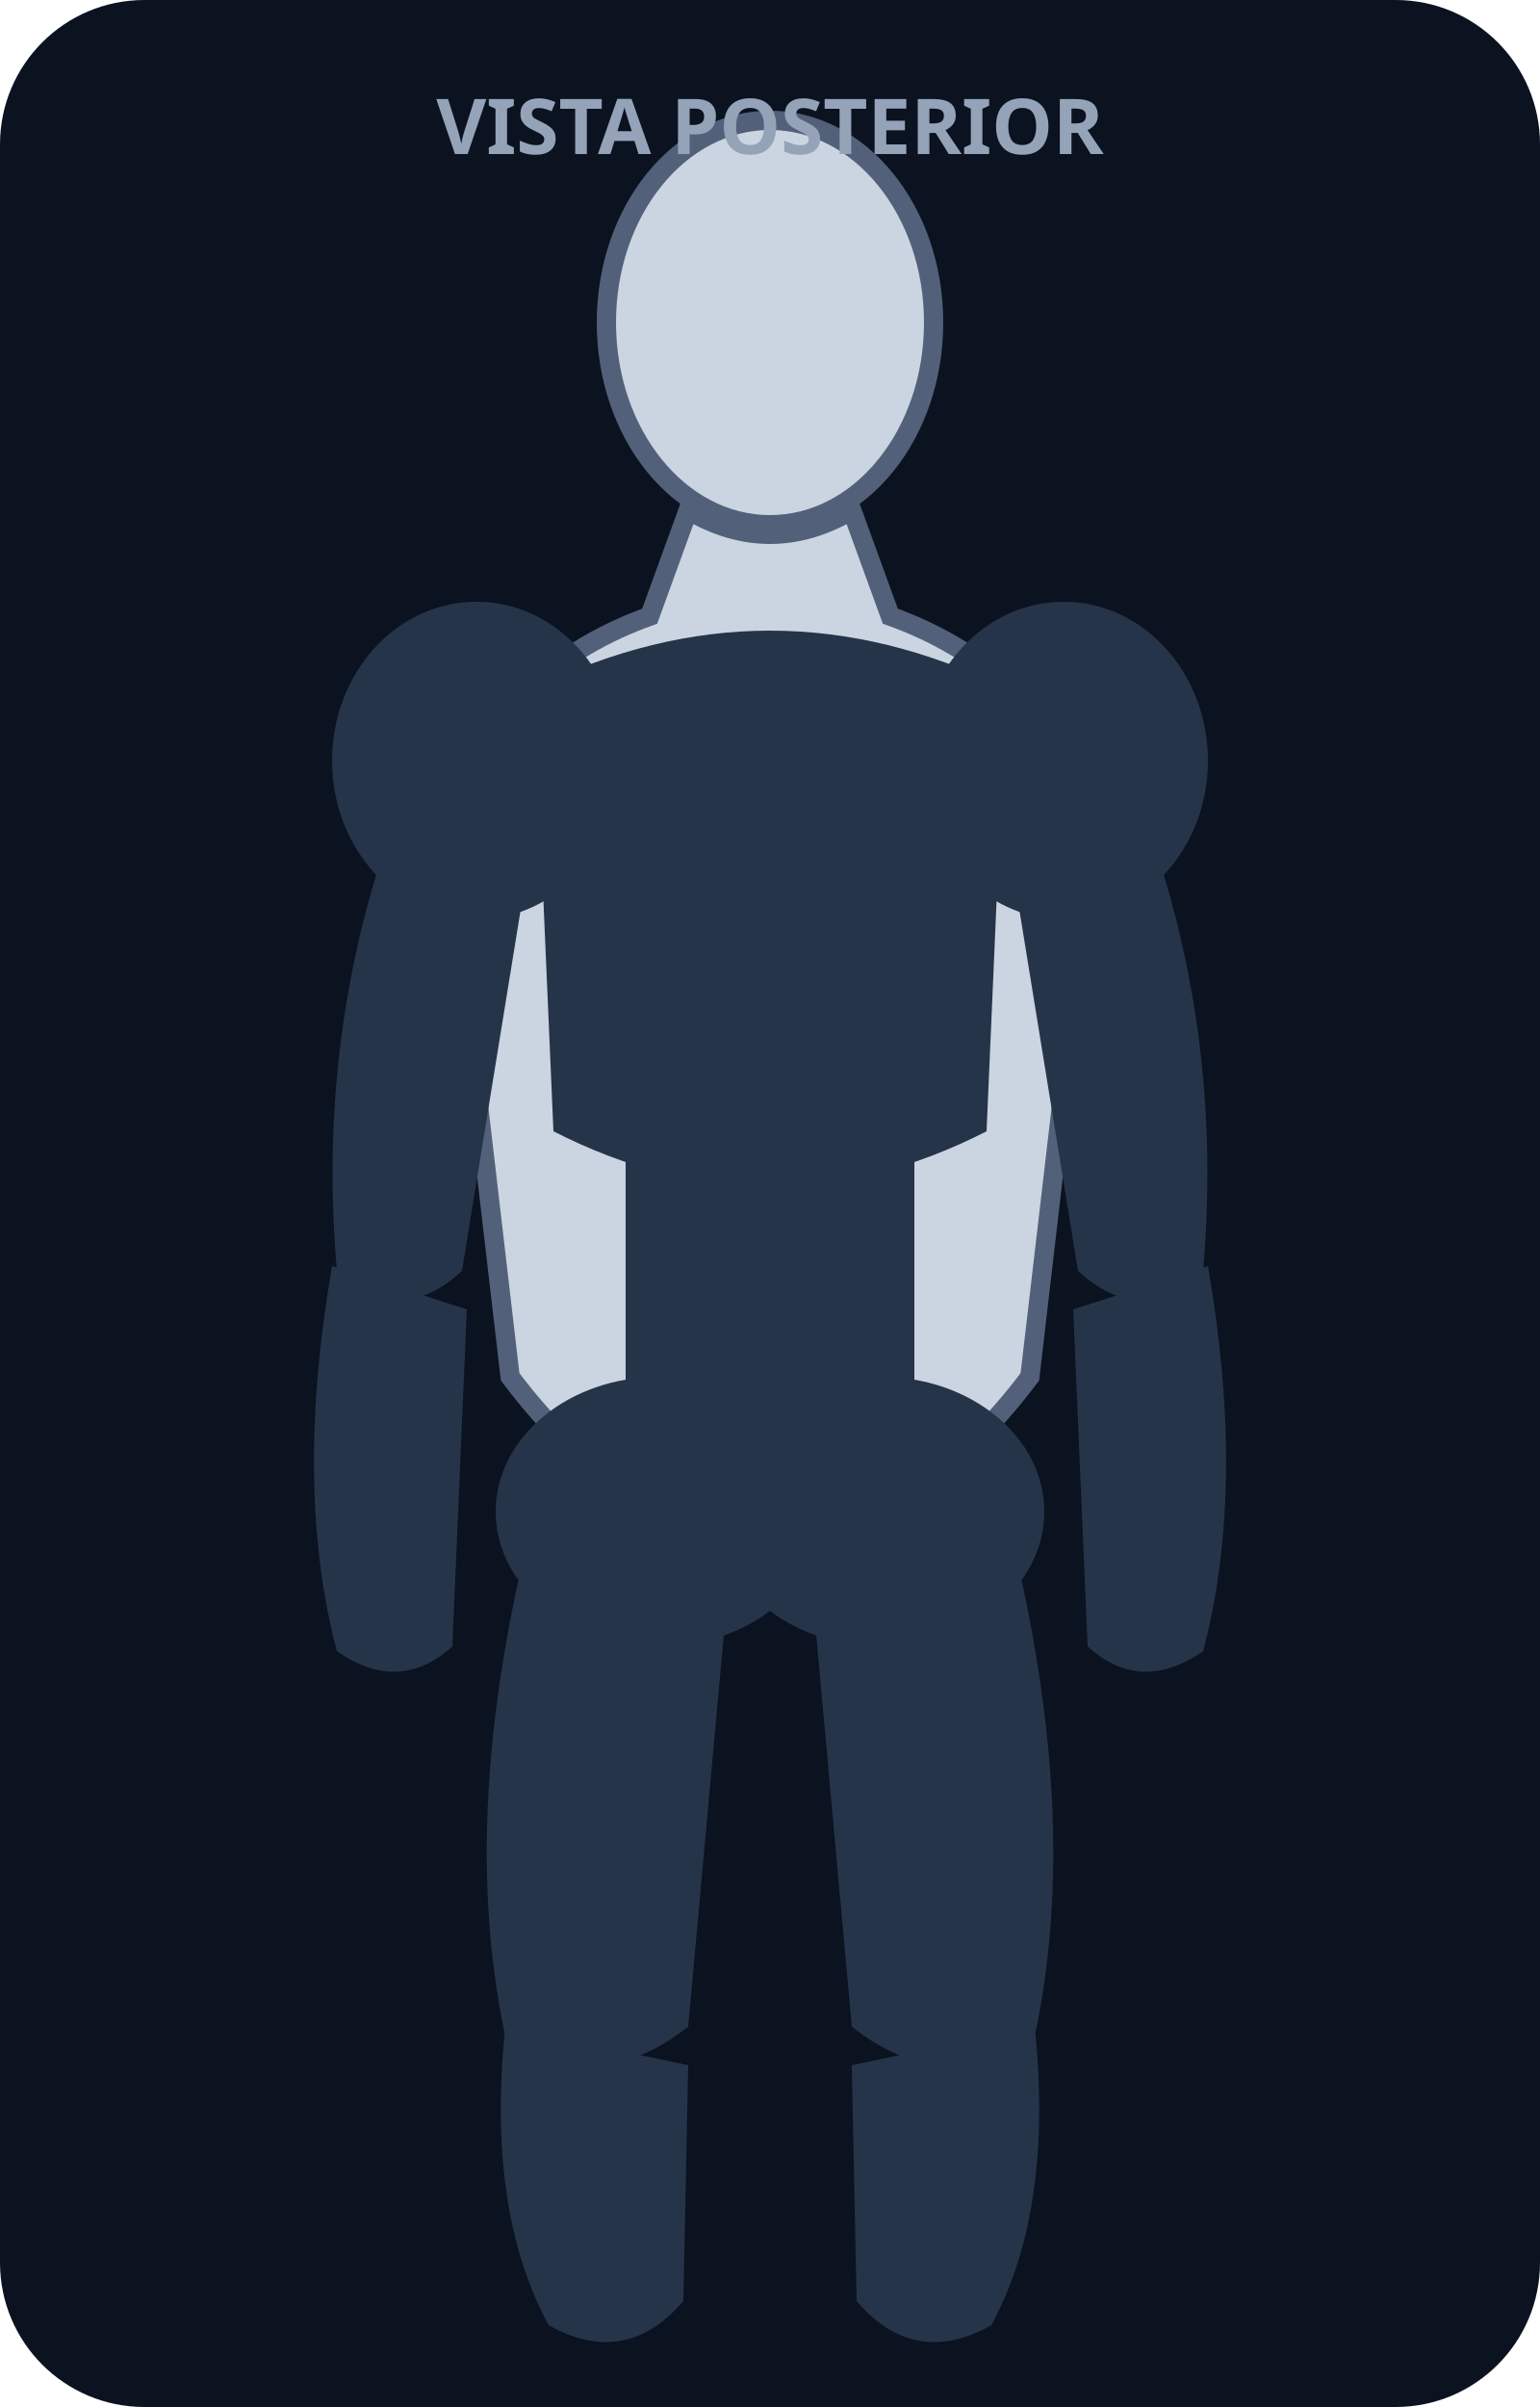
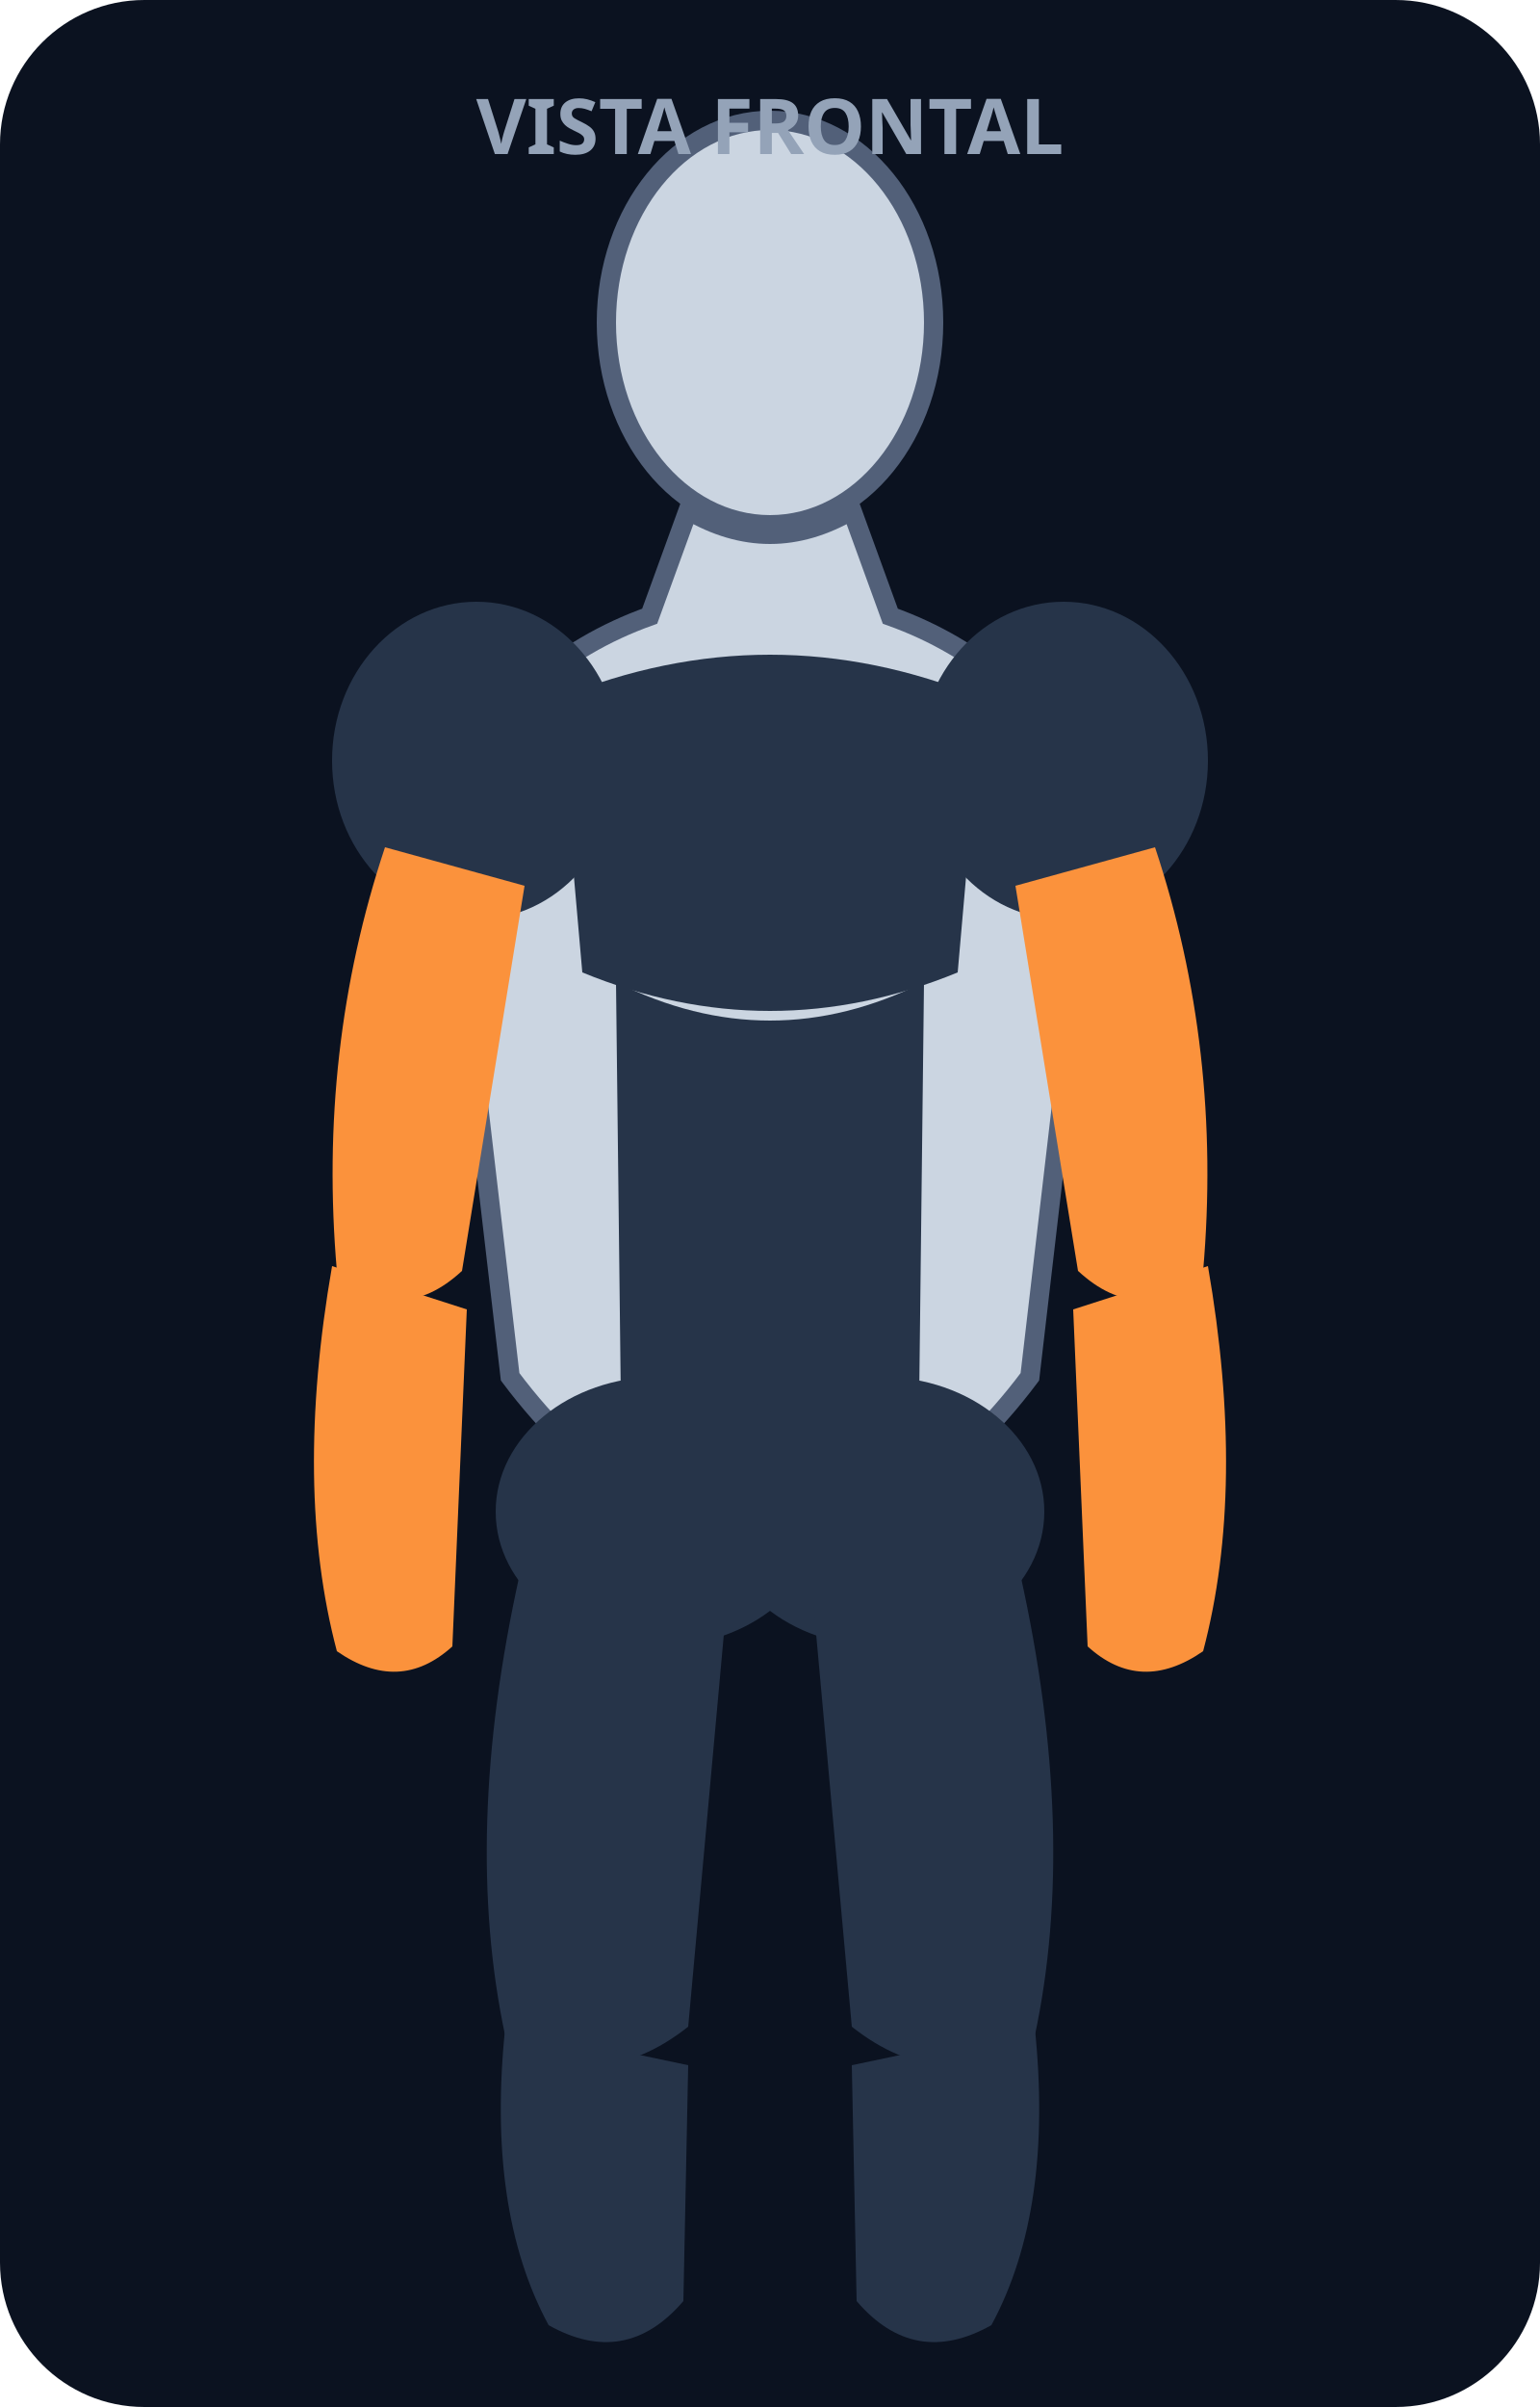
<svg xmlns="http://www.w3.org/2000/svg" viewBox="0 0 320 500">
  <rect width="320" height="500" rx="30" fill="#0b1220" />
  <ellipse cx="160" cy="67" rx="34" ry="42" fill="#cbd5e1" stroke="#526079" stroke-width="4" />
  <path d="M143 106 Q160 116 177 106 L185 128 Q213 138 228 166 L214 286 Q190 318 160 318 Q130 318 106 286 L92 166 Q107 138 135 128Z" fill="#cbd5e1" stroke="#526079" stroke-width="4" />
  <ellipse cx="99" cy="158" rx="30" ry="33" fill="#263449" />
  <ellipse cx="221" cy="158" rx="30" ry="33" fill="#263449" />
-   <path d="M80 176 Q66 218 70 264 Q83 276 96 264 L109 184Z" fill="#263449" />
-   <path d="M240 176 Q254 218 250 264 Q237 276 224 264 L211 184Z" fill="#263449" />
-   <path d="M69 263 Q61 309 70 343 Q83 352 94 342 L97 272Z" fill="#263449" />
-   <path d="M251 263 Q259 309 250 343 Q237 352 226 342 L223 272Z" fill="#263449" />
-   <path d="M111 143 Q160 119 209 143 L205 235 Q160 258 115 235Z" fill="#263449" />
-   <path d="M130 235 Q160 252 190 235 L190 291 Q160 305 130 291Z" fill="#263449" />
+   <path d="M80 176 Q66 218 70 264 Q83 276 96 264 L109 184Z" fill="#fb923c" />
+   <path d="M240 176 Q254 218 250 264 Q237 276 224 264 L211 184Z" fill="#fb923c" />
+   <path d="M69 263 Q61 309 70 343 Q83 352 94 342 L97 272Z" fill="#fb923c" />
+   <path d="M251 263 Q259 309 250 343 Q237 352 226 342 L223 272Z" fill="#fb923c" />
+   <path d="M116 145 Q160 127 204 145 L199 202 Q160 218 121 202Z" fill="#263449" />
+   <path d="M128 204 Q160 220 192 204 L191 290 Q160 304 129 290Z" fill="#263449" />
  <ellipse cx="137" cy="314" rx="34" ry="28" fill="#263449" />
  <ellipse cx="183" cy="314" rx="34" ry="28" fill="#263449" />
  <path d="M108 327 Q96 381 105 423 Q124 436 143 421 L151 333Z" fill="#263449" />
  <path d="M212 327 Q224 381 215 423 Q196 436 177 421 L169 333Z" fill="#263449" />
  <path d="M105 421 Q101 459 114 483 Q130 492 142 478 L143 429Z" fill="#263449" />
  <path d="M215 421 Q219 459 206 483 Q190 492 178 478 L177 429Z" fill="#263449" />
-   <text x="160" y="32" text-anchor="middle" fill="#94a3b8" font-family="system-ui" font-size="16" font-weight="700">VISTA POSTERIOR</text>
+   <text x="160" y="32" text-anchor="middle" fill="#94a3b8" font-family="system-ui" font-size="16" font-weight="700">VISTA FRONTAL</text>
</svg>
